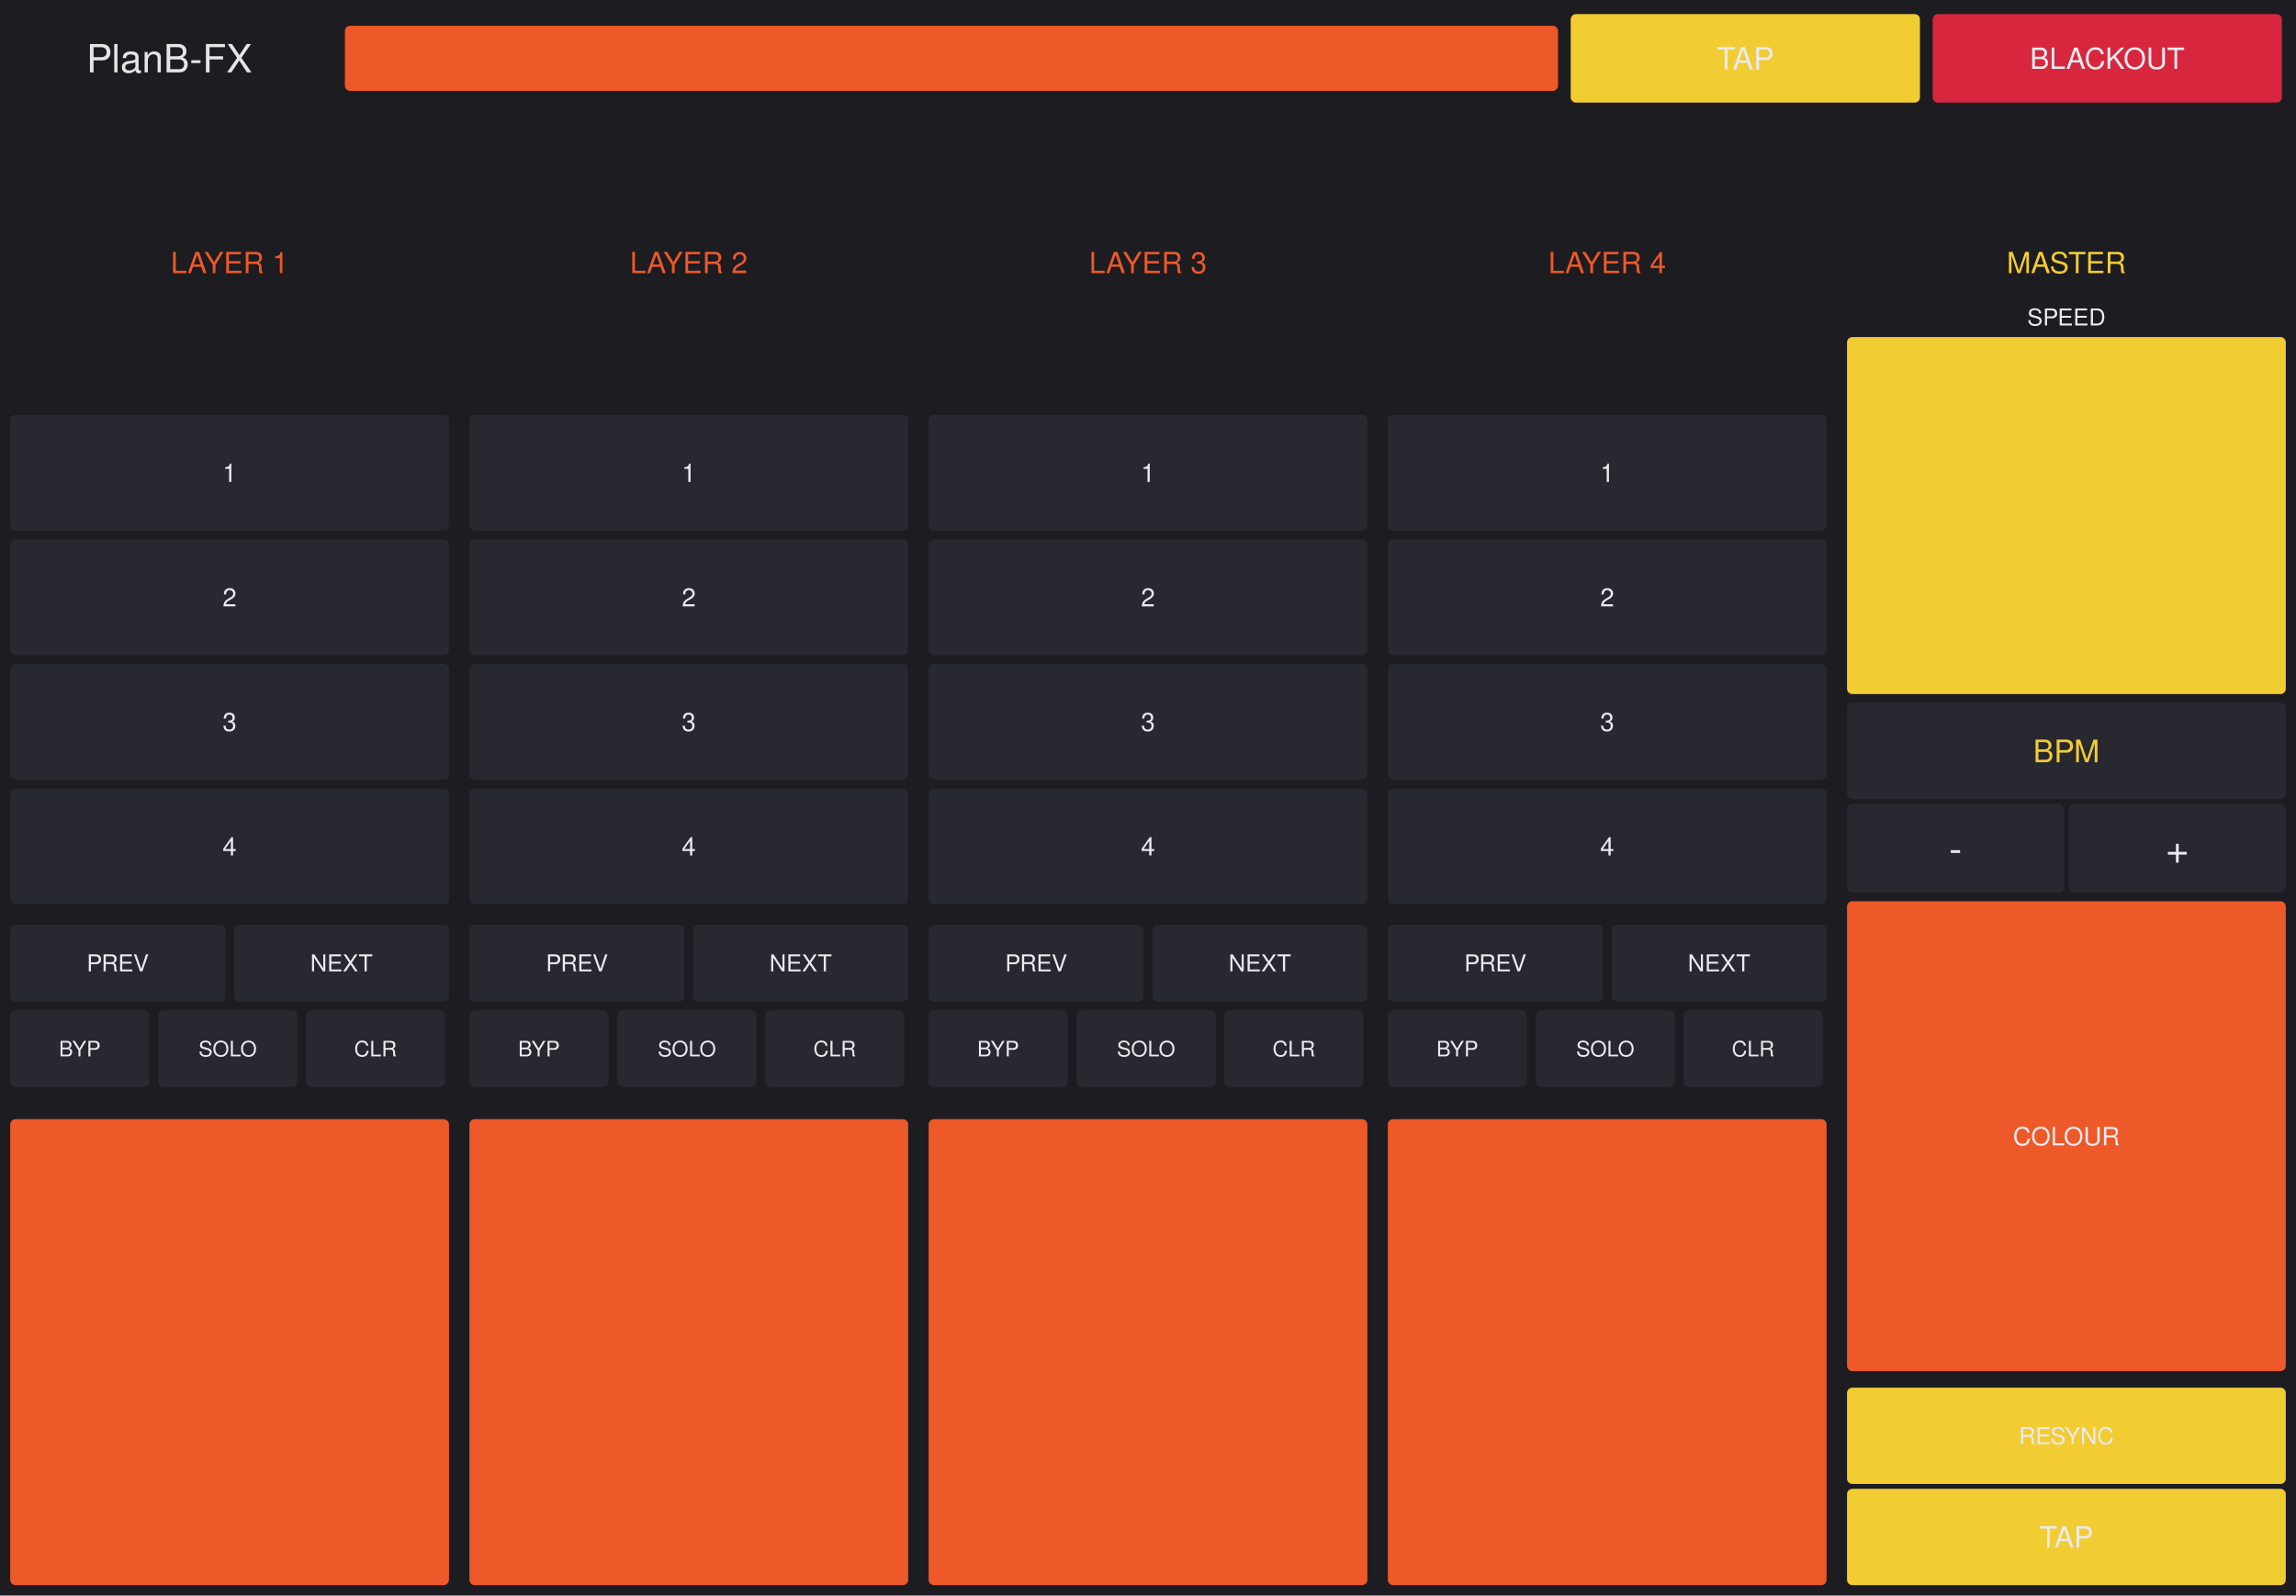
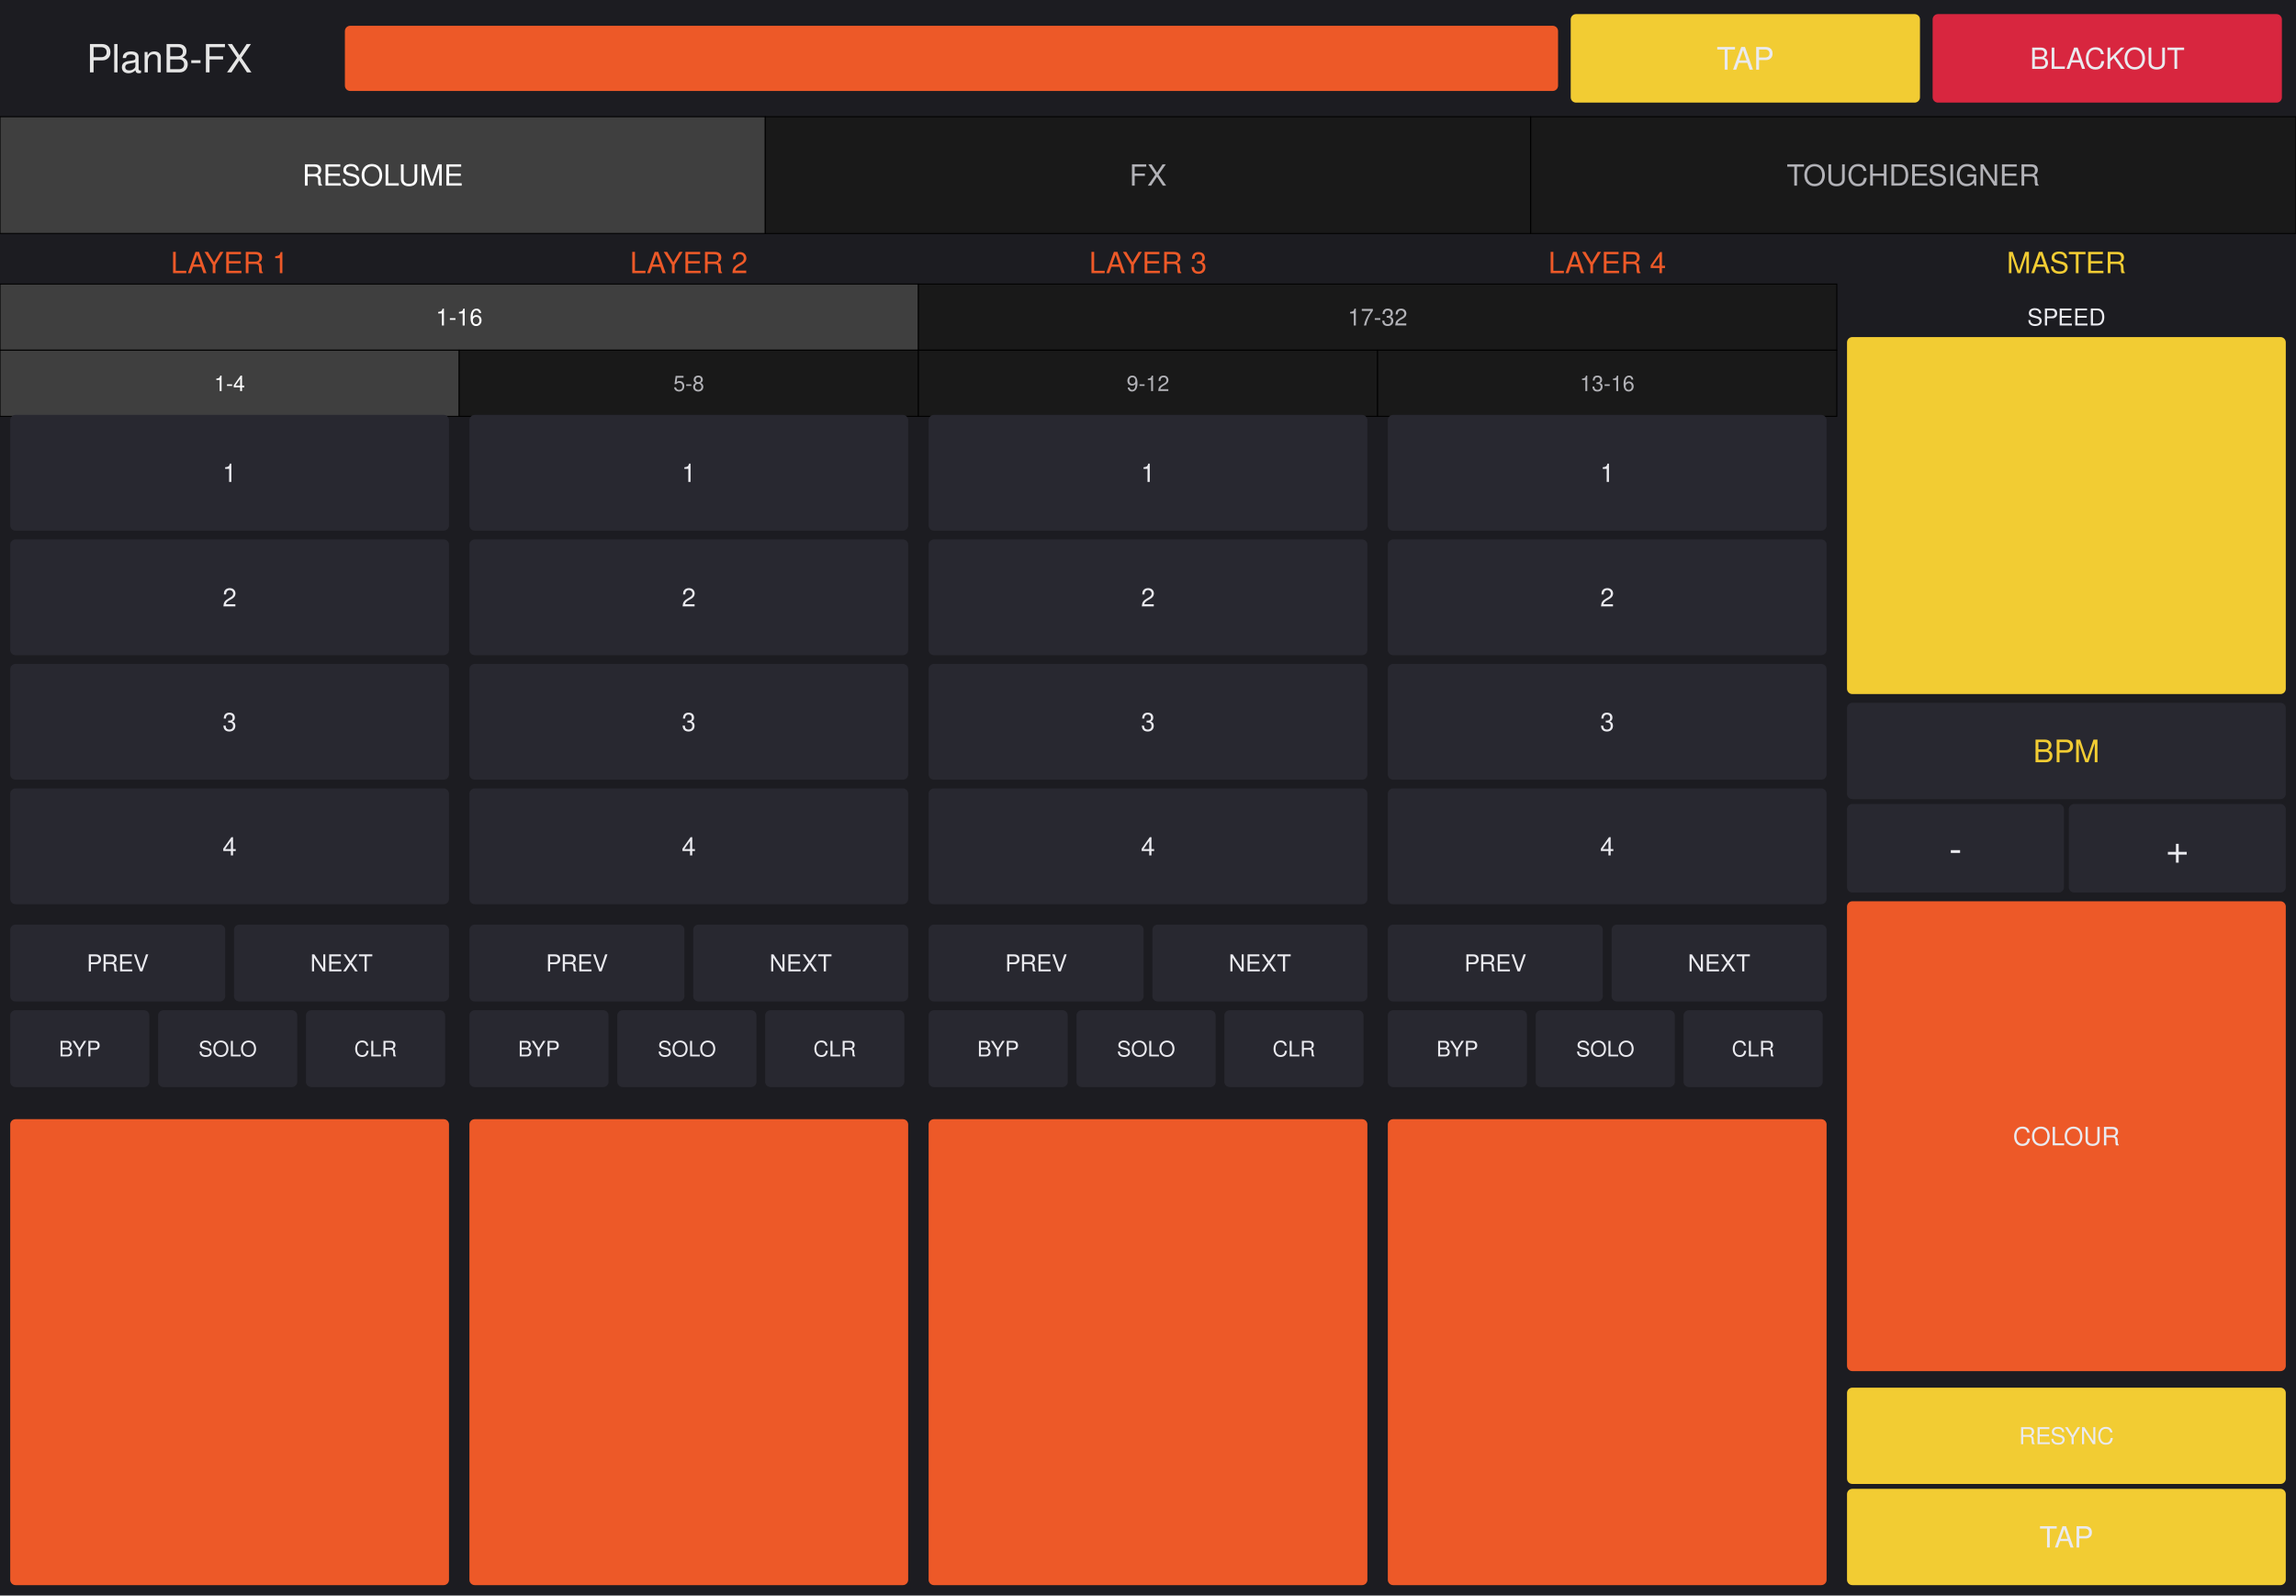
<svg xmlns="http://www.w3.org/2000/svg" width="1180" height="820" viewBox="0 0 1180 820">
  <rect width="100%" height="100%" fill="#1c1c20" />
  <rect x="0.0" y="0.0" width="1180.0" height="820.0" fill="rgba(28,28,33,1.000)" />
  <rect x="0.0" y="0.0" width="1180.0" height="60.0" fill="rgba(28,28,33,1.000)" />
  <text x="87.0" y="37.2" font-family="Helvetica,Arial,sans-serif" font-size="20" fill="rgba(229,229,229,1.000)" text-anchor="middle">PlanB-FX</text>
  <rect x="994.0" y="8.0" width="178.0" height="44.0" rx="2" fill="rgba(216,38,63,1.000)" stroke="rgba(216,38,63,1.000)" stroke-width="1.5" />
  <text x="1083.0" y="35.4" font-family="Helvetica,Arial,sans-serif" font-size="15" fill="rgba(234,234,239,1.000)" text-anchor="middle">BLACKOUT</text>
  <rect x="808.0" y="8.0" width="178.0" height="44.0" rx="2" fill="rgba(242,204,51,1.000)" stroke="rgba(242,204,51,1.000)" stroke-width="1.5" />
  <text x="897.0" y="35.8" font-family="Helvetica,Arial,sans-serif" font-size="16" fill="rgba(234,234,239,1.000)" text-anchor="middle">TAP</text>
  <rect x="178.0" y="14.0" width="622.0" height="32.0" rx="2" fill="rgba(237,89,40,1.000)" stroke="rgba(237,89,40,1.000)" stroke-width="1.5" />
+   <rect x="0.0" y="60.0" width="393.3" height="60.0" fill="rgba(63,63,63,1.000)" stroke="#000" stroke-width="0.5" />
+   <text x="196.7" y="95.4" font-family="Helvetica,Arial,sans-serif" font-size="15" fill="rgba(255,255,255,1.000)" text-anchor="middle">RESOLUME</text>
+   <rect x="393.3" y="60.0" width="393.3" height="60.0" fill="rgba(25,25,25,1.000)" stroke="#000" stroke-width="0.5" />
+   <text x="590.0" y="95.4" font-family="Helvetica,Arial,sans-serif" font-size="15" fill="rgba(178,178,183,1.000)" text-anchor="middle">FX</text>
+   <rect x="786.7" y="60.0" width="393.3" height="60.0" fill="rgba(25,25,25,1.000)" stroke="#000" stroke-width="0.5" />
+   <text x="983.3" y="95.4" font-family="Helvetica,Arial,sans-serif" font-size="15" fill="rgba(178,178,183,1.000)" text-anchor="middle">TOUCHDESIGNER</text>
  <text x="118.0" y="140.4" font-family="Helvetica,Arial,sans-serif" font-size="15" fill="rgba(237,89,40,1.000)" text-anchor="middle">LAYER 1</text>
  <text x="354.0" y="140.4" font-family="Helvetica,Arial,sans-serif" font-size="15" fill="rgba(237,89,40,1.000)" text-anchor="middle">LAYER 2</text>
  <text x="590.0" y="140.4" font-family="Helvetica,Arial,sans-serif" font-size="15" fill="rgba(237,89,40,1.000)" text-anchor="middle">LAYER 3</text>
  <text x="826.0" y="140.4" font-family="Helvetica,Arial,sans-serif" font-size="15" fill="rgba(237,89,40,1.000)" text-anchor="middle">LAYER 4</text>
+   <rect x="0.0" y="146.0" width="472.0" height="34.0" fill="rgba(63,63,63,1.000)" stroke="#000" stroke-width="0.5" />
+   <text x="236.0" y="167.3" font-family="Helvetica,Arial,sans-serif" font-size="12" fill="rgba(255,255,255,1.000)" text-anchor="middle">1-16</text>
+   <rect x="472.0" y="146.0" width="472.0" height="34.0" fill="rgba(25,25,25,1.000)" stroke="#000" stroke-width="0.5" />
+   <text x="708.0" y="167.3" font-family="Helvetica,Arial,sans-serif" font-size="12" fill="rgba(178,178,183,1.000)" text-anchor="middle">17-32</text>
+   <rect x="0.0" y="180.0" width="236.0" height="34.0" fill="rgba(63,63,63,1.000)" stroke="#000" stroke-width="0.5" />
+   <text x="118.0" y="201.0" font-family="Helvetica,Arial,sans-serif" font-size="11" fill="rgba(255,255,255,1.000)" text-anchor="middle">1-4</text>
+   <rect x="236.0" y="180.0" width="236.0" height="34.0" fill="rgba(25,25,25,1.000)" stroke="#000" stroke-width="0.5" />
+   <text x="354.0" y="201.0" font-family="Helvetica,Arial,sans-serif" font-size="11" fill="rgba(178,178,183,1.000)" text-anchor="middle">5-8</text>
+   <rect x="472.0" y="180.0" width="236.0" height="34.0" fill="rgba(25,25,25,1.000)" stroke="#000" stroke-width="0.5" />
+   <text x="590.0" y="201.0" font-family="Helvetica,Arial,sans-serif" font-size="11" fill="rgba(178,178,183,1.000)" text-anchor="middle">9-12</text>
+   <rect x="708.0" y="180.0" width="236.0" height="34.0" fill="rgba(25,25,25,1.000)" stroke="#000" stroke-width="0.5" />
+   <text x="826.0" y="201.0" font-family="Helvetica,Arial,sans-serif" font-size="11" fill="rgba(178,178,183,1.000)" text-anchor="middle">13-16</text>
  <rect x="6.0" y="214.0" width="224.0" height="58.0" rx="2" fill="rgba(40,40,48,1.000)" stroke="rgba(40,40,48,1.000)" stroke-width="1.5" />
  <text x="118.0" y="247.7" font-family="Helvetica,Arial,sans-serif" font-size="13" fill="rgba(234,234,239,1.000)" text-anchor="middle">1</text>
  <rect x="6.0" y="278.0" width="224.0" height="58.0" rx="2" fill="rgba(40,40,48,1.000)" stroke="rgba(40,40,48,1.000)" stroke-width="1.5" />
  <text x="118.0" y="311.7" font-family="Helvetica,Arial,sans-serif" font-size="13" fill="rgba(234,234,239,1.000)" text-anchor="middle">2</text>
  <rect x="6.0" y="342.0" width="224.0" height="58.0" rx="2" fill="rgba(40,40,48,1.000)" stroke="rgba(40,40,48,1.000)" stroke-width="1.5" />
  <text x="118.0" y="375.7" font-family="Helvetica,Arial,sans-serif" font-size="13" fill="rgba(234,234,239,1.000)" text-anchor="middle">3</text>
  <rect x="6.0" y="406.0" width="224.0" height="58.0" rx="2" fill="rgba(40,40,48,1.000)" stroke="rgba(40,40,48,1.000)" stroke-width="1.5" />
  <text x="118.0" y="439.7" font-family="Helvetica,Arial,sans-serif" font-size="13" fill="rgba(234,234,239,1.000)" text-anchor="middle">4</text>
  <rect x="242.0" y="214.0" width="224.0" height="58.0" rx="2" fill="rgba(40,40,48,1.000)" stroke="rgba(40,40,48,1.000)" stroke-width="1.5" />
  <text x="354.0" y="247.7" font-family="Helvetica,Arial,sans-serif" font-size="13" fill="rgba(234,234,239,1.000)" text-anchor="middle">1</text>
  <rect x="242.0" y="278.0" width="224.0" height="58.0" rx="2" fill="rgba(40,40,48,1.000)" stroke="rgba(40,40,48,1.000)" stroke-width="1.5" />
  <text x="354.0" y="311.7" font-family="Helvetica,Arial,sans-serif" font-size="13" fill="rgba(234,234,239,1.000)" text-anchor="middle">2</text>
  <rect x="242.0" y="342.0" width="224.0" height="58.0" rx="2" fill="rgba(40,40,48,1.000)" stroke="rgba(40,40,48,1.000)" stroke-width="1.5" />
  <text x="354.0" y="375.7" font-family="Helvetica,Arial,sans-serif" font-size="13" fill="rgba(234,234,239,1.000)" text-anchor="middle">3</text>
  <rect x="242.0" y="406.0" width="224.0" height="58.0" rx="2" fill="rgba(40,40,48,1.000)" stroke="rgba(40,40,48,1.000)" stroke-width="1.5" />
  <text x="354.0" y="439.7" font-family="Helvetica,Arial,sans-serif" font-size="13" fill="rgba(234,234,239,1.000)" text-anchor="middle">4</text>
  <rect x="478.0" y="214.0" width="224.0" height="58.0" rx="2" fill="rgba(40,40,48,1.000)" stroke="rgba(40,40,48,1.000)" stroke-width="1.5" />
  <text x="590.0" y="247.7" font-family="Helvetica,Arial,sans-serif" font-size="13" fill="rgba(234,234,239,1.000)" text-anchor="middle">1</text>
  <rect x="478.0" y="278.0" width="224.0" height="58.0" rx="2" fill="rgba(40,40,48,1.000)" stroke="rgba(40,40,48,1.000)" stroke-width="1.5" />
  <text x="590.0" y="311.7" font-family="Helvetica,Arial,sans-serif" font-size="13" fill="rgba(234,234,239,1.000)" text-anchor="middle">2</text>
  <rect x="478.0" y="342.0" width="224.0" height="58.0" rx="2" fill="rgba(40,40,48,1.000)" stroke="rgba(40,40,48,1.000)" stroke-width="1.5" />
  <text x="590.0" y="375.7" font-family="Helvetica,Arial,sans-serif" font-size="13" fill="rgba(234,234,239,1.000)" text-anchor="middle">3</text>
  <rect x="478.0" y="406.0" width="224.0" height="58.0" rx="2" fill="rgba(40,40,48,1.000)" stroke="rgba(40,40,48,1.000)" stroke-width="1.5" />
  <text x="590.0" y="439.7" font-family="Helvetica,Arial,sans-serif" font-size="13" fill="rgba(234,234,239,1.000)" text-anchor="middle">4</text>
  <rect x="714.0" y="214.0" width="224.0" height="58.0" rx="2" fill="rgba(40,40,48,1.000)" stroke="rgba(40,40,48,1.000)" stroke-width="1.5" />
  <text x="826.0" y="247.7" font-family="Helvetica,Arial,sans-serif" font-size="13" fill="rgba(234,234,239,1.000)" text-anchor="middle">1</text>
  <rect x="714.0" y="278.0" width="224.0" height="58.0" rx="2" fill="rgba(40,40,48,1.000)" stroke="rgba(40,40,48,1.000)" stroke-width="1.5" />
  <text x="826.0" y="311.7" font-family="Helvetica,Arial,sans-serif" font-size="13" fill="rgba(234,234,239,1.000)" text-anchor="middle">2</text>
  <rect x="714.0" y="342.0" width="224.0" height="58.0" rx="2" fill="rgba(40,40,48,1.000)" stroke="rgba(40,40,48,1.000)" stroke-width="1.5" />
  <text x="826.0" y="375.7" font-family="Helvetica,Arial,sans-serif" font-size="13" fill="rgba(234,234,239,1.000)" text-anchor="middle">3</text>
  <rect x="714.0" y="406.0" width="224.0" height="58.0" rx="2" fill="rgba(40,40,48,1.000)" stroke="rgba(40,40,48,1.000)" stroke-width="1.5" />
  <text x="826.0" y="439.7" font-family="Helvetica,Arial,sans-serif" font-size="13" fill="rgba(234,234,239,1.000)" text-anchor="middle">4</text>
  <rect x="6.0" y="476.0" width="109.0" height="38.0" rx="2" fill="rgba(40,40,48,1.000)" stroke="rgba(40,40,48,1.000)" stroke-width="1.5" />
  <text x="60.5" y="499.3" font-family="Helvetica,Arial,sans-serif" font-size="12" fill="rgba(234,234,239,1.000)" text-anchor="middle">PREV</text>
  <rect x="121.0" y="476.0" width="109.0" height="38.0" rx="2" fill="rgba(40,40,48,1.000)" stroke="rgba(40,40,48,1.000)" stroke-width="1.5" />
  <text x="175.5" y="499.3" font-family="Helvetica,Arial,sans-serif" font-size="12" fill="rgba(234,234,239,1.000)" text-anchor="middle">NEXT</text>
  <rect x="6.0" y="520.0" width="70.0" height="38.0" rx="2" fill="rgba(40,40,48,1.000)" stroke="rgba(40,40,48,1.000)" stroke-width="1.5" />
  <text x="41.0" y="543.0" font-family="Helvetica,Arial,sans-serif" font-size="11" fill="rgba(234,234,239,1.000)" text-anchor="middle">BYP</text>
  <rect x="82.0" y="520.0" width="70.0" height="38.0" rx="2" fill="rgba(40,40,48,1.000)" stroke="rgba(40,40,48,1.000)" stroke-width="1.5" />
  <text x="117.0" y="543.0" font-family="Helvetica,Arial,sans-serif" font-size="11" fill="rgba(234,234,239,1.000)" text-anchor="middle">SOLO</text>
  <rect x="158.0" y="520.0" width="70.0" height="38.0" rx="2" fill="rgba(40,40,48,1.000)" stroke="rgba(40,40,48,1.000)" stroke-width="1.5" />
  <text x="193.0" y="543.0" font-family="Helvetica,Arial,sans-serif" font-size="11" fill="rgba(234,234,239,1.000)" text-anchor="middle">CLR</text>
  <rect x="6.0" y="576.0" width="224.0" height="238.0" rx="2" fill="rgba(237,89,40,1.000)" stroke="rgba(237,89,40,1.000)" stroke-width="1.5" />
  <rect x="242.0" y="476.0" width="109.0" height="38.0" rx="2" fill="rgba(40,40,48,1.000)" stroke="rgba(40,40,48,1.000)" stroke-width="1.5" />
  <text x="296.5" y="499.3" font-family="Helvetica,Arial,sans-serif" font-size="12" fill="rgba(234,234,239,1.000)" text-anchor="middle">PREV</text>
  <rect x="357.0" y="476.0" width="109.0" height="38.0" rx="2" fill="rgba(40,40,48,1.000)" stroke="rgba(40,40,48,1.000)" stroke-width="1.5" />
  <text x="411.5" y="499.3" font-family="Helvetica,Arial,sans-serif" font-size="12" fill="rgba(234,234,239,1.000)" text-anchor="middle">NEXT</text>
  <rect x="242.0" y="520.0" width="70.0" height="38.0" rx="2" fill="rgba(40,40,48,1.000)" stroke="rgba(40,40,48,1.000)" stroke-width="1.5" />
  <text x="277.0" y="543.0" font-family="Helvetica,Arial,sans-serif" font-size="11" fill="rgba(234,234,239,1.000)" text-anchor="middle">BYP</text>
  <rect x="318.0" y="520.0" width="70.0" height="38.0" rx="2" fill="rgba(40,40,48,1.000)" stroke="rgba(40,40,48,1.000)" stroke-width="1.5" />
  <text x="353.0" y="543.0" font-family="Helvetica,Arial,sans-serif" font-size="11" fill="rgba(234,234,239,1.000)" text-anchor="middle">SOLO</text>
  <rect x="394.0" y="520.0" width="70.0" height="38.0" rx="2" fill="rgba(40,40,48,1.000)" stroke="rgba(40,40,48,1.000)" stroke-width="1.5" />
  <text x="429.0" y="543.0" font-family="Helvetica,Arial,sans-serif" font-size="11" fill="rgba(234,234,239,1.000)" text-anchor="middle">CLR</text>
  <rect x="242.0" y="576.0" width="224.0" height="238.0" rx="2" fill="rgba(237,89,40,1.000)" stroke="rgba(237,89,40,1.000)" stroke-width="1.5" />
  <rect x="478.0" y="476.0" width="109.0" height="38.0" rx="2" fill="rgba(40,40,48,1.000)" stroke="rgba(40,40,48,1.000)" stroke-width="1.5" />
  <text x="532.5" y="499.3" font-family="Helvetica,Arial,sans-serif" font-size="12" fill="rgba(234,234,239,1.000)" text-anchor="middle">PREV</text>
  <rect x="593.0" y="476.0" width="109.0" height="38.0" rx="2" fill="rgba(40,40,48,1.000)" stroke="rgba(40,40,48,1.000)" stroke-width="1.5" />
  <text x="647.5" y="499.3" font-family="Helvetica,Arial,sans-serif" font-size="12" fill="rgba(234,234,239,1.000)" text-anchor="middle">NEXT</text>
  <rect x="478.0" y="520.0" width="70.0" height="38.0" rx="2" fill="rgba(40,40,48,1.000)" stroke="rgba(40,40,48,1.000)" stroke-width="1.5" />
  <text x="513.0" y="543.0" font-family="Helvetica,Arial,sans-serif" font-size="11" fill="rgba(234,234,239,1.000)" text-anchor="middle">BYP</text>
  <rect x="554.0" y="520.0" width="70.0" height="38.0" rx="2" fill="rgba(40,40,48,1.000)" stroke="rgba(40,40,48,1.000)" stroke-width="1.5" />
  <text x="589.0" y="543.0" font-family="Helvetica,Arial,sans-serif" font-size="11" fill="rgba(234,234,239,1.000)" text-anchor="middle">SOLO</text>
  <rect x="630.0" y="520.0" width="70.0" height="38.0" rx="2" fill="rgba(40,40,48,1.000)" stroke="rgba(40,40,48,1.000)" stroke-width="1.5" />
  <text x="665.0" y="543.0" font-family="Helvetica,Arial,sans-serif" font-size="11" fill="rgba(234,234,239,1.000)" text-anchor="middle">CLR</text>
  <rect x="478.0" y="576.0" width="224.0" height="238.0" rx="2" fill="rgba(237,89,40,1.000)" stroke="rgba(237,89,40,1.000)" stroke-width="1.5" />
  <rect x="714.0" y="476.0" width="109.0" height="38.0" rx="2" fill="rgba(40,40,48,1.000)" stroke="rgba(40,40,48,1.000)" stroke-width="1.5" />
  <text x="768.5" y="499.3" font-family="Helvetica,Arial,sans-serif" font-size="12" fill="rgba(234,234,239,1.000)" text-anchor="middle">PREV</text>
  <rect x="829.0" y="476.0" width="109.0" height="38.0" rx="2" fill="rgba(40,40,48,1.000)" stroke="rgba(40,40,48,1.000)" stroke-width="1.5" />
  <text x="883.5" y="499.3" font-family="Helvetica,Arial,sans-serif" font-size="12" fill="rgba(234,234,239,1.000)" text-anchor="middle">NEXT</text>
  <rect x="714.0" y="520.0" width="70.0" height="38.0" rx="2" fill="rgba(40,40,48,1.000)" stroke="rgba(40,40,48,1.000)" stroke-width="1.5" />
  <text x="749.0" y="543.0" font-family="Helvetica,Arial,sans-serif" font-size="11" fill="rgba(234,234,239,1.000)" text-anchor="middle">BYP</text>
  <rect x="790.0" y="520.0" width="70.0" height="38.0" rx="2" fill="rgba(40,40,48,1.000)" stroke="rgba(40,40,48,1.000)" stroke-width="1.5" />
  <text x="825.0" y="543.0" font-family="Helvetica,Arial,sans-serif" font-size="11" fill="rgba(234,234,239,1.000)" text-anchor="middle">SOLO</text>
  <rect x="866.0" y="520.0" width="70.0" height="38.0" rx="2" fill="rgba(40,40,48,1.000)" stroke="rgba(40,40,48,1.000)" stroke-width="1.5" />
  <text x="901.0" y="543.0" font-family="Helvetica,Arial,sans-serif" font-size="11" fill="rgba(234,234,239,1.000)" text-anchor="middle">CLR</text>
  <rect x="714.0" y="576.0" width="224.0" height="238.0" rx="2" fill="rgba(237,89,40,1.000)" stroke="rgba(237,89,40,1.000)" stroke-width="1.5" />
  <text x="1062.0" y="140.4" font-family="Helvetica,Arial,sans-serif" font-size="15" fill="rgba(242,204,51,1.000)" text-anchor="middle">MASTER</text>
  <text x="1062.0" y="167.3" font-family="Helvetica,Arial,sans-serif" font-size="12" fill="rgba(234,234,239,1.000)" text-anchor="middle">SPEED</text>
  <rect x="950.0" y="174.0" width="224.0" height="182.0" rx="2" fill="rgba(242,204,51,1.000)" stroke="rgba(242,204,51,1.000)" stroke-width="1.5" />
  <rect x="950.0" y="362.0" width="224.0" height="48.0" rx="2" fill="rgba(40,40,48,1.000)" stroke="rgba(40,40,48,1.000)" stroke-width="1.5" />
  <rect x="950.0" y="362.0" width="224.0" height="48.0" rx="2" fill="none" stroke="none" stroke-width="1.5" />
  <text x="1062.0" y="391.8" font-family="Helvetica,Arial,sans-serif" font-size="16" fill="rgba(242,204,51,1.000)" text-anchor="middle">BPM</text>
  <rect x="950.0" y="414.0" width="110.0" height="44.0" rx="2" fill="rgba(40,40,48,1.000)" stroke="rgba(40,40,48,1.000)" stroke-width="1.5" />
  <text x="1005.0" y="443.2" font-family="Helvetica,Arial,sans-serif" font-size="20" fill="rgba(234,234,239,1.000)" text-anchor="middle">-</text>
  <rect x="1064.0" y="414.0" width="110.0" height="44.0" rx="2" fill="rgba(40,40,48,1.000)" stroke="rgba(40,40,48,1.000)" stroke-width="1.5" />
  <text x="1119.0" y="443.2" font-family="Helvetica,Arial,sans-serif" font-size="20" fill="rgba(234,234,239,1.000)" text-anchor="middle">+</text>
  <rect x="950.0" y="464.0" width="224.0" height="240.0" rx="2" fill="rgba(237,89,40,1.000)" stroke="rgba(237,89,40,1.000)" stroke-width="1.5" />
  <rect x="950.0" y="464.0" width="224.0" height="240.0" rx="2" fill="none" stroke="none" stroke-width="1.5" />
  <text x="1062.0" y="588.7" font-family="Helvetica,Arial,sans-serif" font-size="13" fill="rgba(234,234,239,1.000)" text-anchor="middle">COLOUR</text>
  <rect x="950.0" y="714.0" width="224.0" height="48.0" rx="2" fill="rgba(242,204,51,1.000)" stroke="rgba(242,204,51,1.000)" stroke-width="1.5" />
  <text x="1062.0" y="742.3" font-family="Helvetica,Arial,sans-serif" font-size="12" fill="rgba(234,234,239,1.000)" text-anchor="middle">RESYNC</text>
  <rect x="950.0" y="766.0" width="224.0" height="48.0" rx="2" fill="rgba(242,204,51,1.000)" stroke="rgba(242,204,51,1.000)" stroke-width="1.5" />
  <text x="1062.0" y="795.4" font-family="Helvetica,Arial,sans-serif" font-size="15" fill="rgba(234,234,239,1.000)" text-anchor="middle">TAP</text>
</svg>
